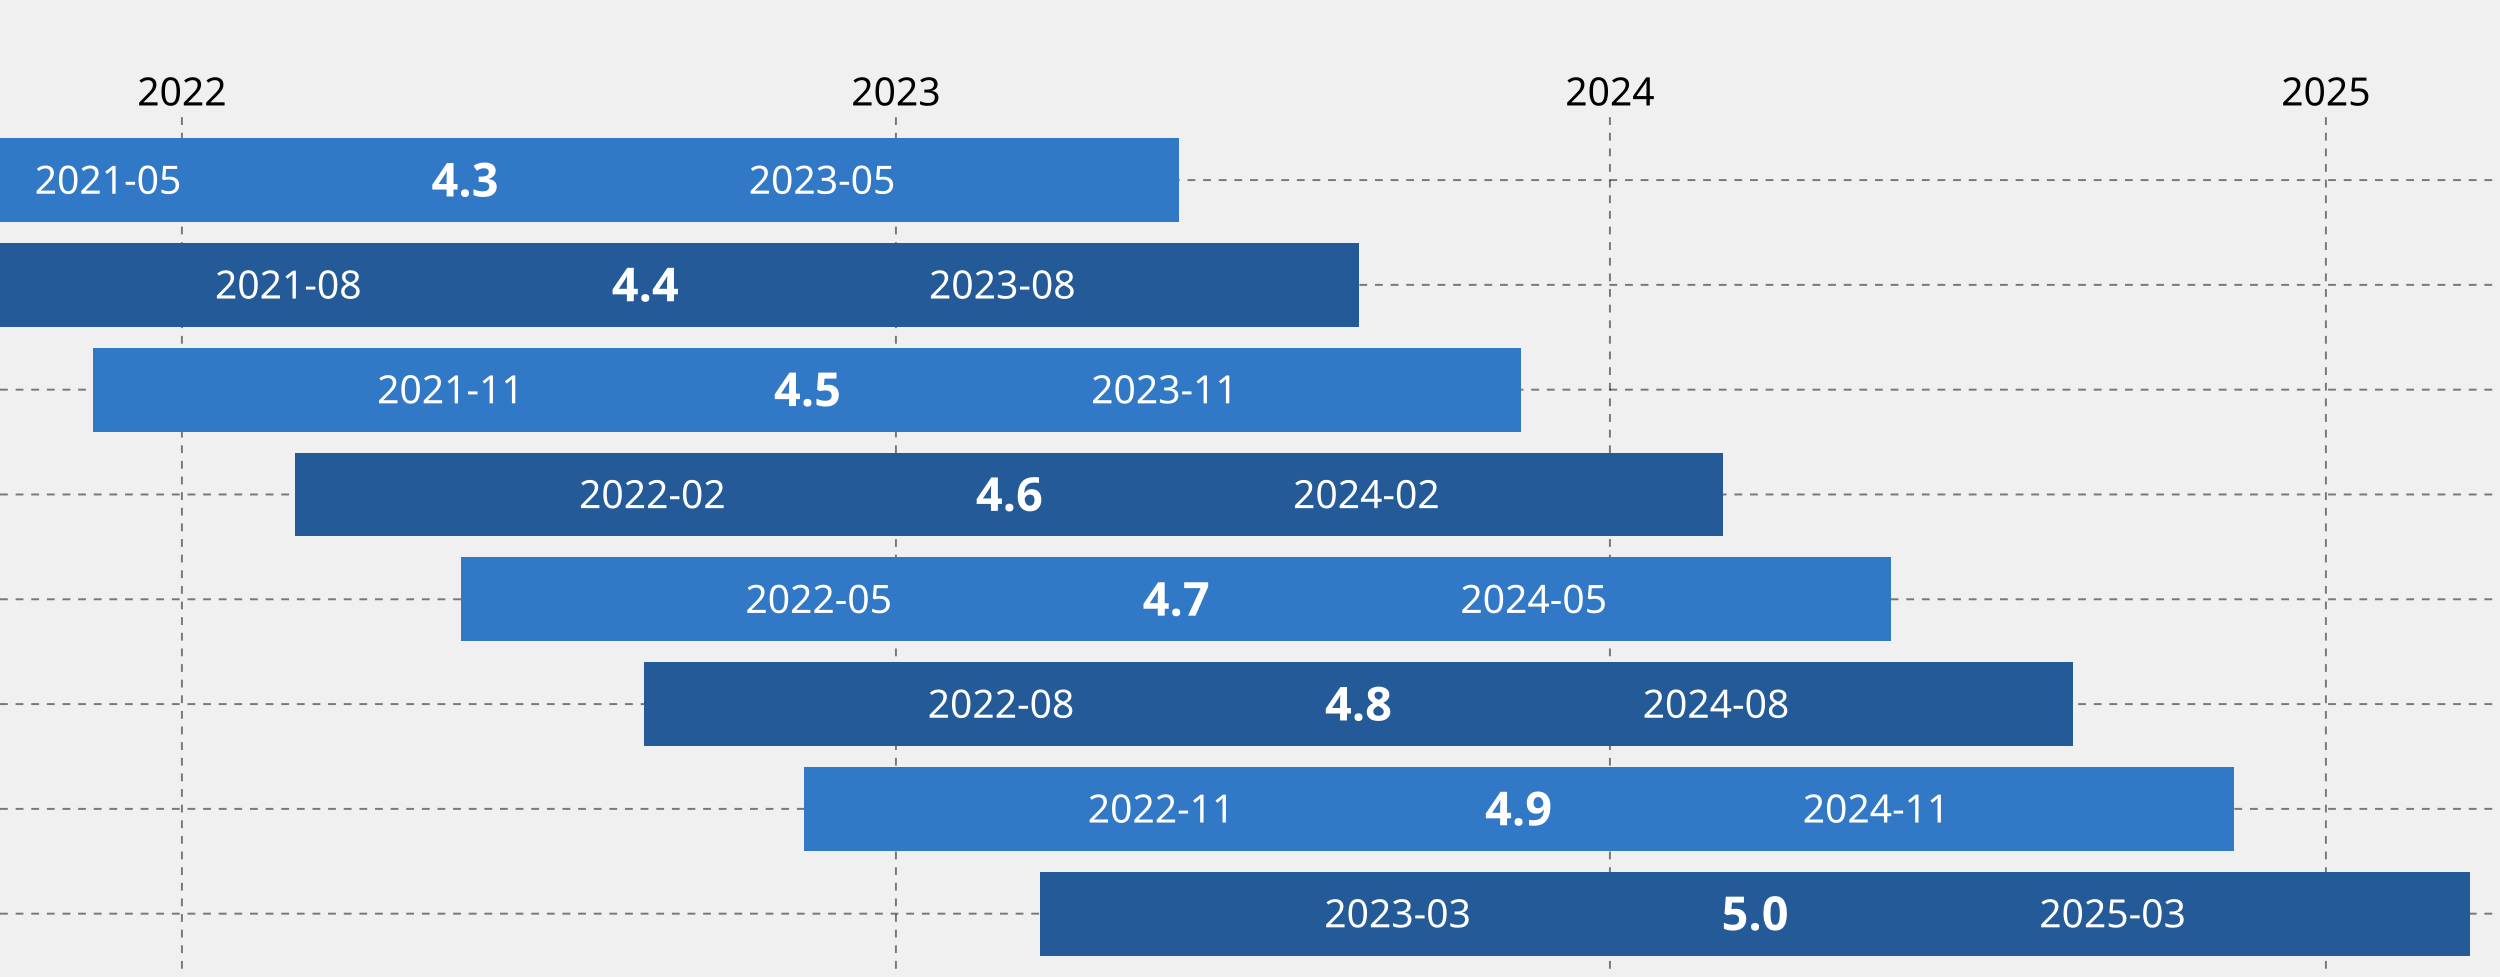
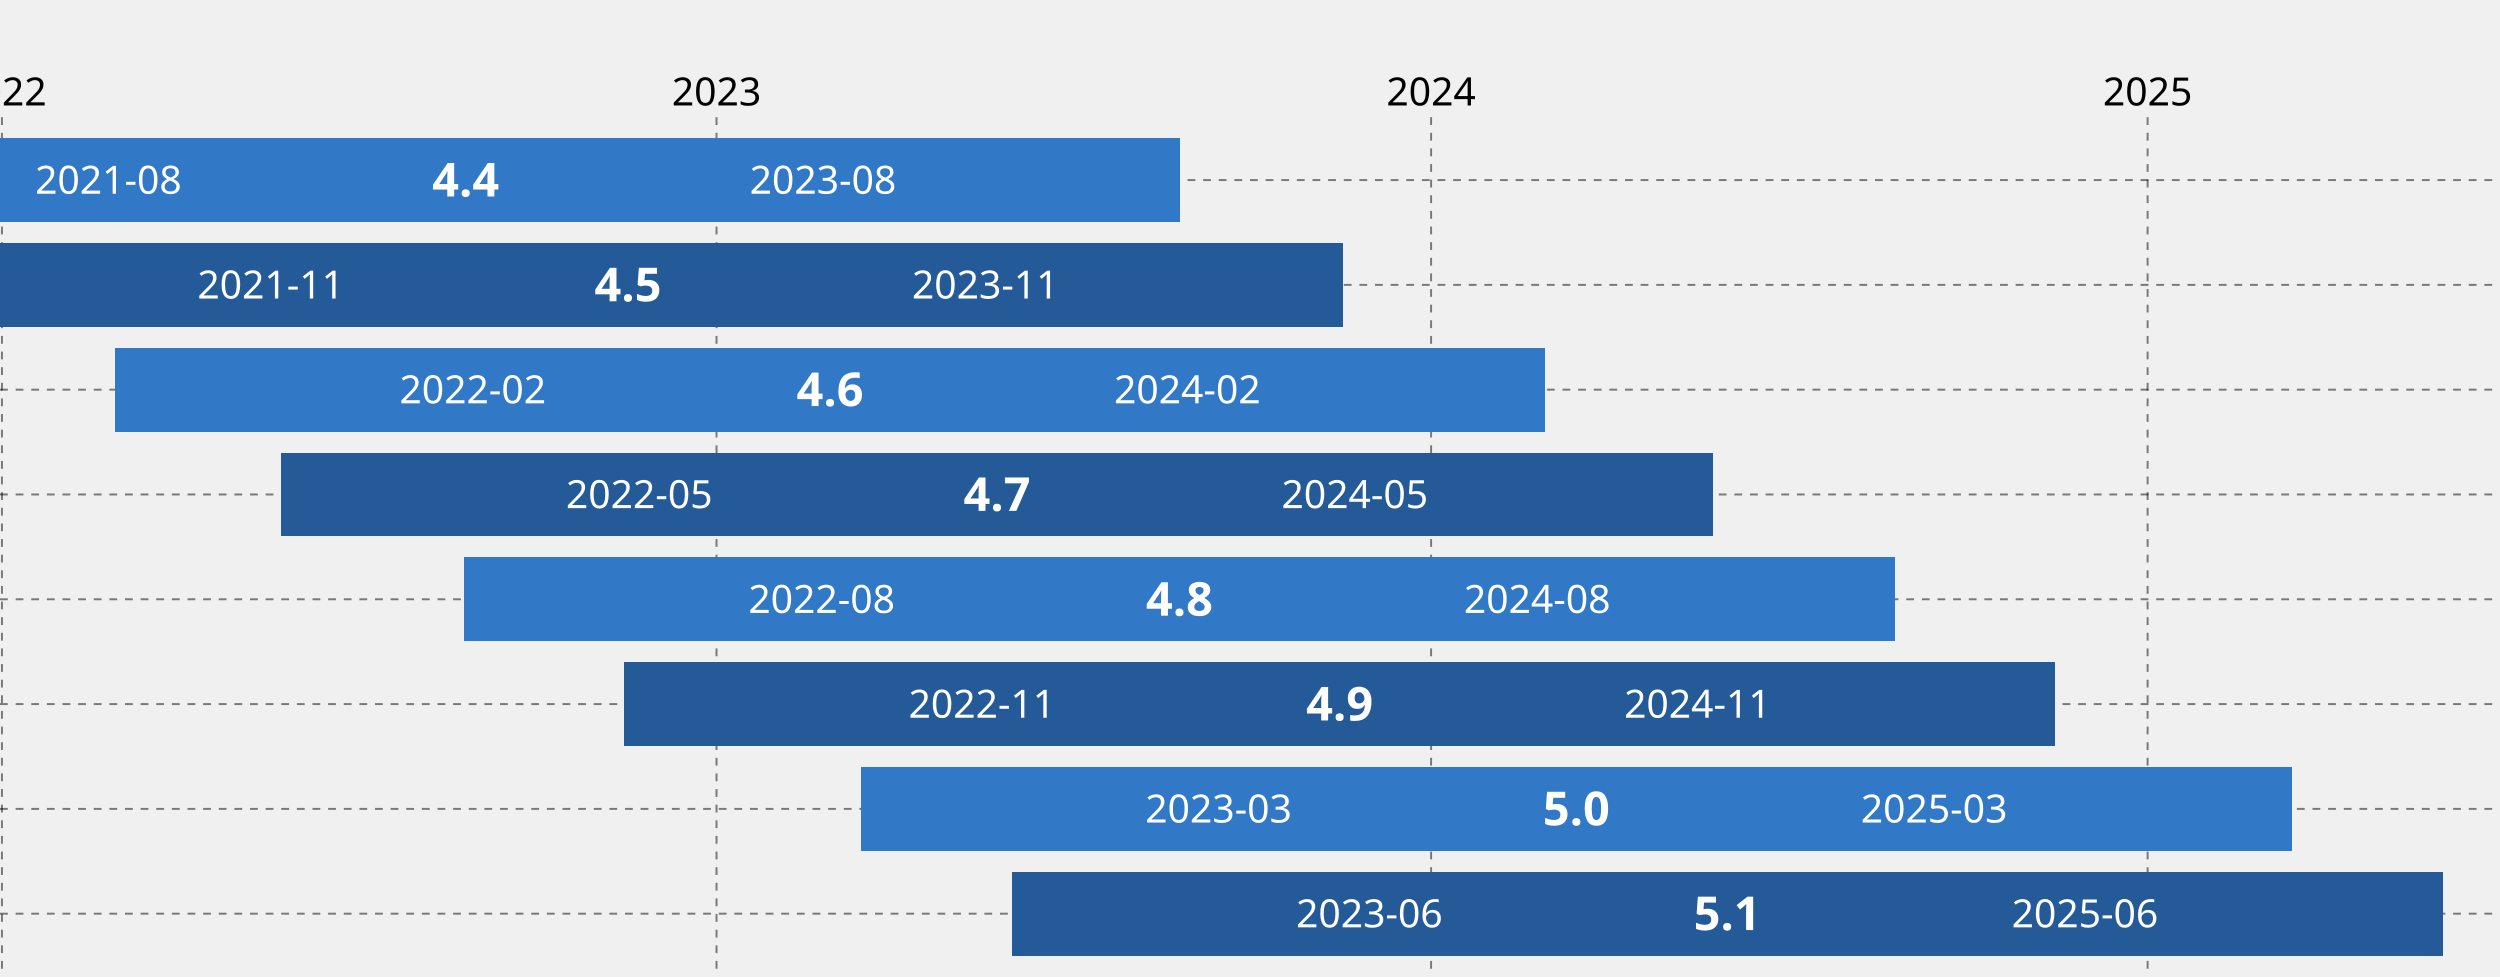
<svg xmlns="http://www.w3.org/2000/svg" id="gh-dark-mode-only" viewBox="0,0,640,250" font-family="sans-serif">
  <style>
  #gh-dark-mode-only:target {
    color: #ffffff;
  }
</style>
  <g stroke-dasharray="2" stroke-opacity="0.5" stroke-width="0.5">
    <g transform="translate(0,30)" fill="none" font-size="10" font-family="sans-serif" text-anchor="middle">
-       <g class="tick" opacity="1" transform="translate(46.57199,0)">
+       <g class="tick" opacity="1" transform="translate(0.5,0)">
        <line stroke="currentColor" y2="220" />
        <text fill="currentColor" y="-3" dy="0em">2022</text>
      </g>
-       <g class="tick" opacity="1" transform="translate(229.3576,0)">
+       <g class="tick" opacity="1" transform="translate(183.4287,0)">
        <line stroke="currentColor" y2="220" />
        <text fill="currentColor" y="-3" dy="0em">2023</text>
      </g>
-       <g class="tick" opacity="1" transform="translate(412.1432,0)">
+       <g class="tick" opacity="1" transform="translate(366.3575,0)">
        <line stroke="currentColor" y2="220" />
        <text fill="currentColor" y="-3" dy="0em">2024</text>
      </g>
-       <g class="tick" opacity="1" transform="translate(595.4296,0)">
+       <g class="tick" opacity="1" transform="translate(549.7874,0)">
        <line stroke="currentColor" y2="220" />
        <text fill="currentColor" y="-3" dy="0em">2025</text>
      </g>
    </g>
    <g fill="none" font-size="10" font-family="sans-serif" text-anchor="end">
      <g class="tick" opacity="1" transform="translate(0,46.09756)">
        <line stroke="currentColor" x2="640" />
-         <text fill="currentColor" x="-3" dy="0.32em">4.3</text>
+         <text fill="currentColor" x="-3" dy="0.32em">4.4</text>
      </g>
      <g class="tick" opacity="1" transform="translate(0,72.92683)">
        <line stroke="currentColor" x2="640" />
-         <text fill="currentColor" x="-3" dy="0.32em">4.4</text>
+         <text fill="currentColor" x="-3" dy="0.32em">4.5</text>
      </g>
      <g class="tick" opacity="1" transform="translate(0,99.7561)">
        <line stroke="currentColor" x2="640" />
-         <text fill="currentColor" x="-3" dy="0.32em">4.5</text>
+         <text fill="currentColor" x="-3" dy="0.32em">4.6</text>
      </g>
      <g class="tick" opacity="1" transform="translate(0,126.5854)">
        <line stroke="currentColor" x2="640" />
-         <text fill="currentColor" x="-3" dy="0.32em">4.6</text>
+         <text fill="currentColor" x="-3" dy="0.32em">4.7</text>
      </g>
      <g class="tick" opacity="1" transform="translate(0,153.4146)">
        <line stroke="currentColor" x2="640" />
-         <text fill="currentColor" x="-3" dy="0.32em">4.7</text>
+         <text fill="currentColor" x="-3" dy="0.32em">4.8</text>
      </g>
      <g class="tick" opacity="1" transform="translate(0,180.2439)">
        <line stroke="currentColor" x2="640" />
-         <text fill="currentColor" x="-3" dy="0.32em">4.8</text>
+         <text fill="currentColor" x="-3" dy="0.32em">4.9</text>
      </g>
      <g class="tick" opacity="1" transform="translate(0,207.0732)">
        <line stroke="currentColor" x2="640" />
-         <text fill="currentColor" x="-3" dy="0.32em">4.9</text>
+         <text fill="currentColor" x="-3" dy="0.32em">5.0</text>
      </g>
      <g class="tick" opacity="1" transform="translate(0,233.9024)">
        <line stroke="currentColor" x2="640" />
-         <text fill="currentColor" x="-3" dy="0.32em">5.0</text>
+         <text fill="currentColor" x="-3" dy="0.32em">5.1</text>
      </g>
    </g>
  </g>
  <g shape-rendering="crispEdges">
-     <rect x="-63.736" y="35.366" width="365.571" height="21.463" fill="#3178c6" />
-     <rect x="-17.588" y="62.195" width="365.571" height="21.463" fill="#235a97" />
-     <rect x="23.925" y="89.024" width="365.571" height="21.463" fill="#3178c6" />
-     <rect x="75.615" y="115.854" width="365.571" height="21.463" fill="#235a97" />
-     <rect x="118.073" y="142.683" width="366.072" height="21.463" fill="#3178c6" />
-     <rect x="164.738" y="169.512" width="366.072" height="21.463" fill="#235a97" />
-     <rect x="205.715" y="196.341" width="366.072" height="21.463" fill="#3178c6" />
-     <rect x="266.264" y="223.171" width="366.072" height="21.463" fill="#235a97" />
+     <rect x="-63.71" y="35.366" width="365.857" height="21.463" fill="#3178c6" />
+     <rect x="-22.165" y="62.195" width="365.857" height="21.463" fill="#235a97" />
+     <rect x="29.566" y="89.024" width="365.857" height="21.463" fill="#3178c6" />
+     <rect x="72.057" y="115.854" width="366.359" height="21.463" fill="#235a97" />
+     <rect x="118.759" y="142.683" width="366.359" height="21.463" fill="#3178c6" />
+     <rect x="159.768" y="169.512" width="366.359" height="21.463" fill="#235a97" />
+     <rect x="220.364" y="196.341" width="366.359" height="21.463" fill="#3178c6" />
+     <rect x="258.972" y="223.171" width="366.359" height="21.463" fill="#235a97" />
  </g>
  <g fill="#ffffff" text-anchor="middle" transform="translate(0,10.73171)">
    <g font-weight="bold">
-       <a href="https://www.typescriptlang.org/docs/handbook/release-notes/typescript-4-3.html" fill="#ffffff">
-         <text x="119.049" y="35.366" dy="0.35em">4.3</text>
-       </a>
      <a href="https://www.typescriptlang.org/docs/handbook/release-notes/typescript-4-4.html" fill="#ffffff">
-         <text x="165.197" y="62.195" dy="0.35em">4.4</text>
+         <text x="119.218" y="35.366" dy="0.35em">4.4</text>
      </a>
      <a href="https://www.typescriptlang.org/docs/handbook/release-notes/typescript-4-5.html" fill="#ffffff">
-         <text x="206.71" y="89.024" dy="0.35em">4.5</text>
+         <text x="160.764" y="62.195" dy="0.35em">4.5</text>
      </a>
      <a href="https://www.typescriptlang.org/docs/handbook/release-notes/typescript-4-6.html" fill="#ffffff">
-         <text x="258.401" y="115.854" dy="0.35em">4.6</text>
+         <text x="212.495" y="89.024" dy="0.35em">4.6</text>
      </a>
      <a href="https://www.typescriptlang.org/docs/handbook/release-notes/typescript-4-7.html" fill="#ffffff">
-         <text x="301.109" y="142.683" dy="0.35em">4.7</text>
+         <text x="255.236" y="115.854" dy="0.35em">4.7</text>
      </a>
      <a href="https://www.typescriptlang.org/docs/handbook/release-notes/typescript-4-8.html" fill="#ffffff">
-         <text x="347.774" y="169.512" dy="0.35em">4.8</text>
+         <text x="301.939" y="142.683" dy="0.35em">4.8</text>
      </a>
      <a href="https://www.typescriptlang.org/docs/handbook/release-notes/typescript-4-9.html" fill="#ffffff">
-         <text x="388.751" y="196.341" dy="0.35em">4.9</text>
+         <text x="342.947" y="169.512" dy="0.35em">4.9</text>
      </a>
      <a href="https://www.typescriptlang.org/docs/handbook/release-notes/typescript-5-0.html" fill="#ffffff">
-         <text x="449.3" y="223.171" dy="0.35em">5.0</text>
+         <text x="403.543" y="196.341" dy="0.35em">5.0</text>
+       </a>
+       <a href="https://www.typescriptlang.org/docs/handbook/release-notes/typescript-5-1.html" fill="#ffffff">
+         <text x="442.151" y="223.171" dy="0.35em">5.1</text>
      </a>
    </g>
    <g font-size="smaller">
-       <text x="27.656" y="35.366" dy="0.35em">2021-05</text>
-       <text x="73.804" y="62.195" dy="0.35em">2021-08</text>
-       <text x="115.317" y="89.024" dy="0.35em">2021-11</text>
-       <text x="167.008" y="115.854" dy="0.35em">2022-02</text>
-       <text x="209.591" y="142.683" dy="0.35em">2022-05</text>
-       <text x="256.256" y="169.512" dy="0.35em">2022-08</text>
-       <text x="297.233" y="196.341" dy="0.35em">2022-11</text>
-       <text x="357.782" y="223.171" dy="0.35em">2023-03</text>
+       <text x="27.754" y="35.366" dy="0.35em">2021-08</text>
+       <text x="69.3" y="62.195" dy="0.35em">2021-11</text>
+       <text x="121.031" y="89.024" dy="0.35em">2022-02</text>
+       <text x="163.647" y="115.854" dy="0.35em">2022-05</text>
+       <text x="210.349" y="142.683" dy="0.35em">2022-08</text>
+       <text x="251.357" y="169.512" dy="0.35em">2022-11</text>
+       <text x="311.954" y="196.341" dy="0.35em">2023-03</text>
+       <text x="350.561" y="223.171" dy="0.35em">2023-06</text>
    </g>
    <g font-size="smaller">
-       <text x="210.442" y="35.366" dy="0.35em">2023-05</text>
-       <text x="256.59" y="62.195" dy="0.35em">2023-08</text>
-       <text x="298.103" y="89.024" dy="0.35em">2023-11</text>
-       <text x="349.793" y="115.854" dy="0.35em">2024-02</text>
-       <text x="392.627" y="142.683" dy="0.35em">2024-05</text>
-       <text x="439.292" y="169.512" dy="0.35em">2024-08</text>
-       <text x="480.269" y="196.341" dy="0.35em">2024-11</text>
-       <text x="540.818" y="223.171" dy="0.35em">2025-03</text>
+       <text x="210.683" y="35.366" dy="0.35em">2023-08</text>
+       <text x="252.228" y="62.195" dy="0.35em">2023-11</text>
+       <text x="303.959" y="89.024" dy="0.35em">2024-02</text>
+       <text x="346.826" y="115.854" dy="0.35em">2024-05</text>
+       <text x="393.528" y="142.683" dy="0.35em">2024-08</text>
+       <text x="434.537" y="169.512" dy="0.35em">2024-11</text>
+       <text x="495.133" y="196.341" dy="0.35em">2025-03</text>
+       <text x="533.741" y="223.171" dy="0.35em">2025-06</text>
    </g>
  </g>
</svg>
